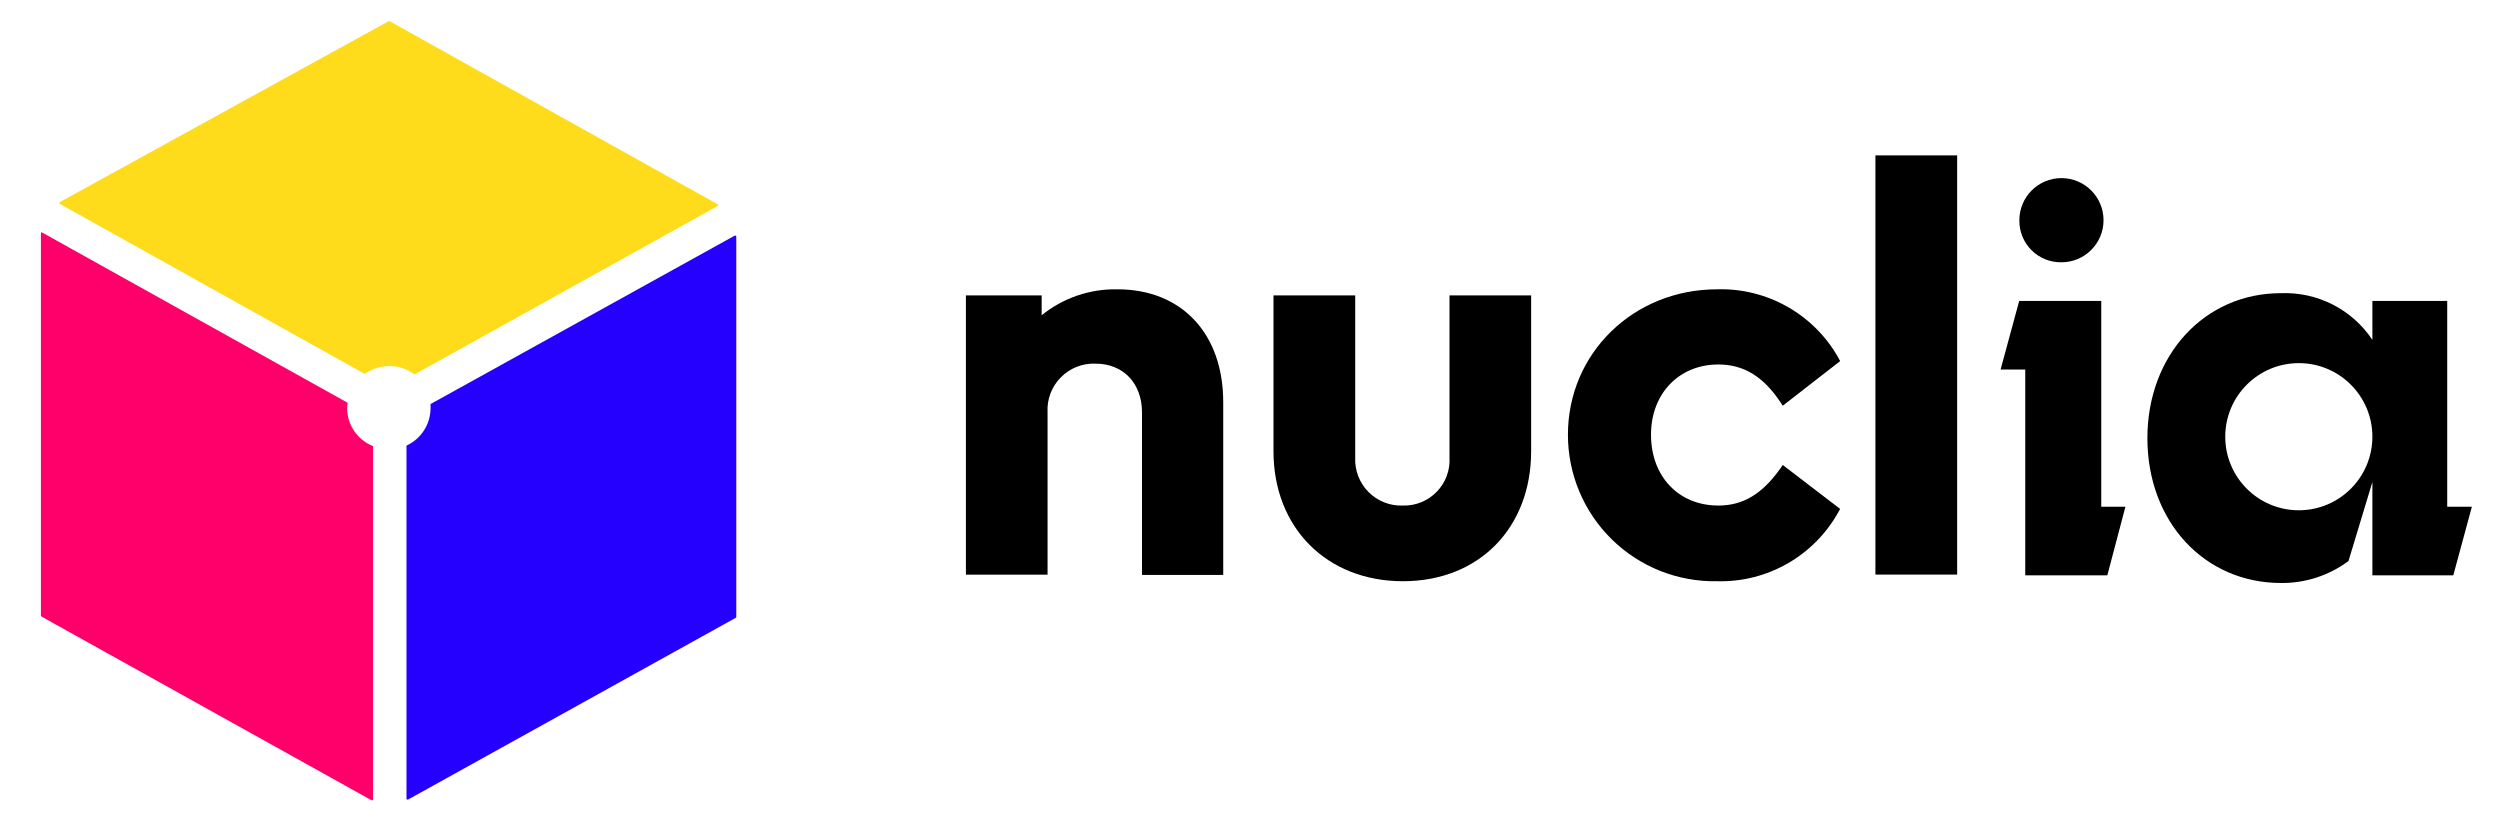
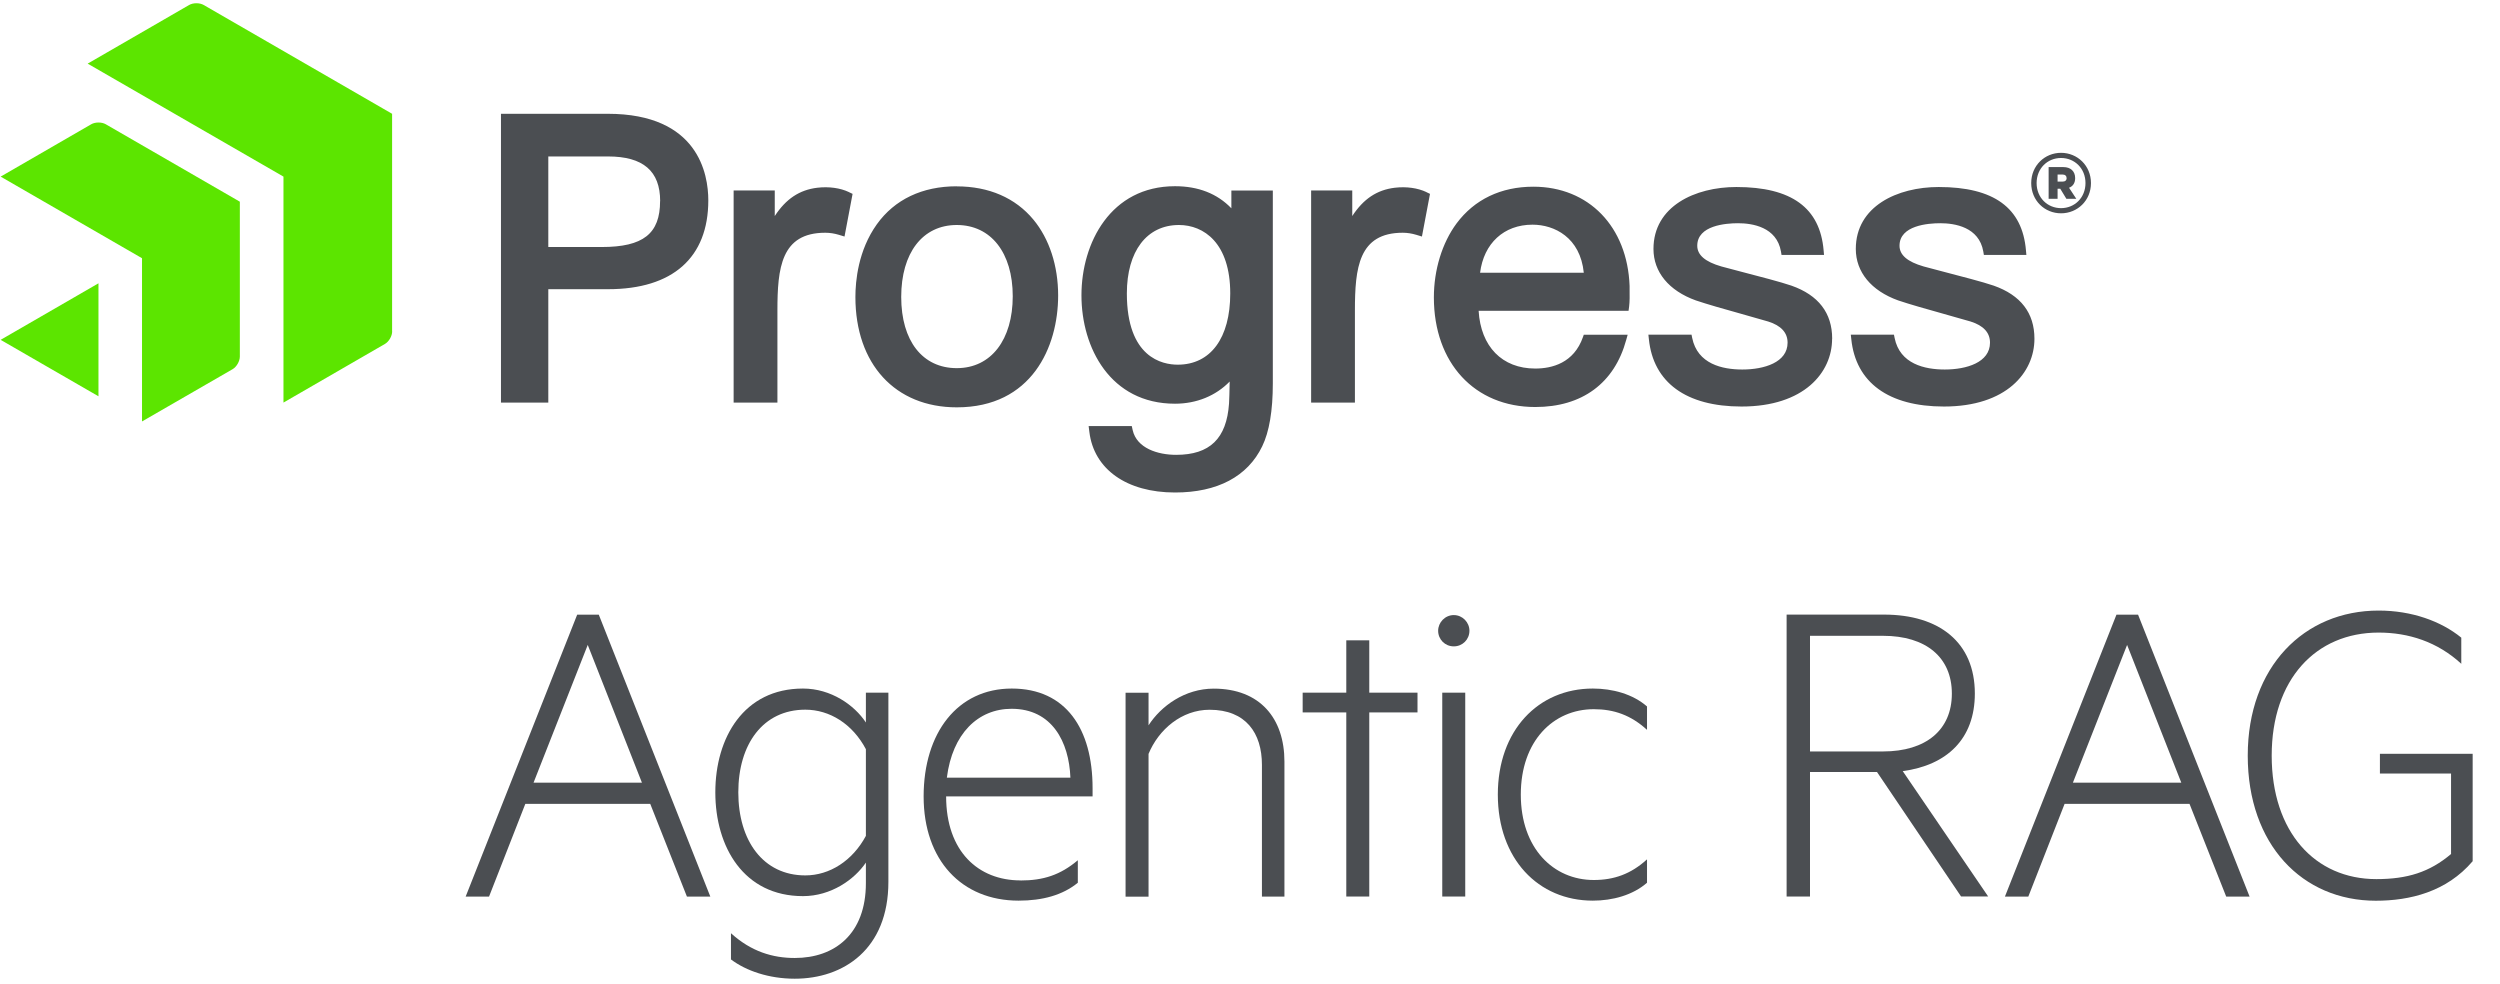
- <svg xmlns="http://www.w3.org/2000/svg" width="297" height="98" viewBox="0 0 297 98">
-   <path fill="#ff006a" d="M5,27.62,5,27.6l-.07,0a.14.14,0,0,0-.07.12V73.13a.15.15,0,0,0,.07.12L44.12,95.06a.1.1,0,0,0,.13,0,.12.12,0,0,0,.07-.11V53a4.86,4.86,0,0,1-3.08-4.55,3.81,3.81,0,0,1,.06-.6Z" />
-   <path fill="#2500ff" d="M48.29,52.94V94.86a.14.14,0,0,0,.07.12.12.12,0,0,0,.13,0L87.4,73.4a.15.15,0,0,0,.07-.12V28.09A.16.16,0,0,0,87.4,28a.14.14,0,0,0-.13,0L51.15,48v0a2.34,2.34,0,0,1,0,.39A4.92,4.92,0,0,1,48.29,52.94Z" />
-   <path fill="#ffdc1b" d="M46.29,2.52a.15.15,0,0,0-.13,0L7.12,24a.11.11,0,0,0-.07.11.13.13,0,0,0,.07.12l36.22,20.2a5,5,0,0,1,2.94-.94,4.76,4.76,0,0,1,2.95,1l36-20a.14.14,0,0,0,0-.24Z" />
-   <path d="M240.6,43.9h-2.93l2.21-8.15h9.75V60.2h2.87l-2.15,8.15H240.6Zm-.7-17.74a5,5,0,1,1,5,5A4.92,4.92,0,0,1,239.9,26.16Z" />
-   <path d="M255.11,52.05c0-9.85,6.78-17.22,15.85-17.22a12.46,12.46,0,0,1,10.88,5.55V35.75h8.89V60.2h2.93l-2.21,8.15h-9.61V57.26L279,66.65A13.19,13.19,0,0,1,271,69.26C261.89,69.26,255.11,62,255.11,52.05Zm26.73-.17a8.74,8.74,0,1,0-17.48,0,8.74,8.74,0,1,0,17.48,0Z" />
-   <path d="M132.75,34.37a13.88,13.88,0,0,0-9,3.08V35.09h-9V68.27h9.7V49a5.49,5.49,0,0,1,5.68-5.8c3.32,0,5.54,2.33,5.54,5.8v19.3h9.65V47.8C145.33,39.64,140.39,34.37,132.75,34.37Z" />
-   <path d="M172.2,54.32a5.4,5.4,0,0,1-5.55,5.74A5.46,5.46,0,0,1,161,54.32V35.09h-9.71V53.6c0,9.1,6.33,15.45,15.38,15.45S181.9,62.7,181.9,53.6V35.09h-9.7Z" />
-   <path d="M211.53,55.62c-2.17,3.07-4.45,4.44-7.39,4.44-4.72,0-8-3.46-8-8.41s3.38-8.35,8-8.35c3,0,5.34,1.42,7.38,4.49l.27.41,6.82-5.3-.18-.34A16,16,0,0,0,204,34.37c-9.94,0-17.73,7.59-17.73,17.28A17.39,17.39,0,0,0,204,69.05a16,16,0,0,0,14.42-8.25l.19-.34-6.82-5.22Z" />
-   <rect x="222.8" y="18.46" width="9.71" height="49.8" />
+ <svg xmlns="http://www.w3.org/2000/svg" id="Logos" viewBox="0 0 310 122">
+   <defs>
+     <style>
+       .cls-1 {
+         fill: #5ce500;
+       }
+ 
+       .cls-2 {
+         fill: #4b4e52;
+       }
+     </style>
+   </defs>
+   <g>
+     <path class="cls-2" d="M74.25,76.22l13.83,34.96h-2.9l-4.55-11.5h-15.49l-4.5,11.5h-2.9l13.83-34.96h2.68ZM66.16,97.05h13.44l-6.72-17.08-6.72,17.08Z" />
+     <path class="cls-2" d="M107.37,106.96c-1.42,2.11-4.33,4.16-7.8,4.16-7.34,0-10.87-6.09-10.87-12.87s3.53-12.87,10.87-12.87c3.47,0,6.38,2.05,7.8,4.21v-3.7h2.79v23.46c0,8.37-5.58,12.01-11.61,12.01-3.19,0-6.03-.97-7.91-2.39v-3.25c2.51,2.28,5.18,3.07,7.91,3.07,4.95,0,8.82-2.96,8.82-9.28v-2.56ZM107.37,92.9c-1.65-3.13-4.5-4.9-7.51-4.9-5.24,0-8.31,4.27-8.31,10.25s3.07,10.3,8.31,10.3c3.02,0,5.86-1.82,7.51-4.9v-10.76Z" />
+     <path class="cls-2" d="M126.53,109.18c2.85,0,4.95-.68,7.12-2.51v2.79c-1.88,1.54-4.38,2.22-7.34,2.22-7.06,0-11.78-5.01-11.78-12.92s4.21-13.38,10.93-13.38,10.02,5.01,10.02,12.35v1.02h-18.16c0,6.83,3.99,10.42,9.22,10.42ZM117.42,96.43h15.31c-.17-4.44-2.28-8.54-7.29-8.54-4.16,0-7.34,3.07-8.03,8.54Z" />
+     <path class="cls-2" d="M139.57,85.9h2.85v4.04c1.54-2.39,4.5-4.55,8.08-4.55,5.75,0,8.77,3.7,8.77,9.05v16.74h-2.79v-16.34c0-3.93-1.99-6.83-6.49-6.83-3.47,0-6.32,2.45-7.57,5.47v17.71h-2.85v-25.28Z" />
+     <path class="cls-2" d="M169.79,111.17h-2.85v-22.83h-5.41v-2.45h5.41v-6.49h2.85v6.49h5.98v2.45h-5.98v22.83Z" />
+     <path class="cls-2" d="M180.27,80.15c-1.08,0-1.94-.85-1.94-1.94,0-1.02.85-1.94,1.94-1.94s1.94.91,1.94,1.94c0,1.08-.85,1.94-1.94,1.94ZM181.69,111.17h-2.85v-25.28h2.85v25.28Z" />
+     <path class="cls-2" d="M197.51,85.38c2.45,0,4.95.68,6.72,2.22v2.9c-1.99-1.82-4.1-2.56-6.6-2.56-5.01,0-9.05,3.93-9.05,10.59s4.04,10.59,9.05,10.59c2.5,0,4.61-.74,6.6-2.56v2.9c-1.76,1.54-4.27,2.22-6.72,2.22-6.77,0-11.78-5.18-11.78-13.15s5.01-13.15,11.78-13.15Z" />
+     <path class="cls-2" d="M224.44,95.74v15.43h-2.9v-34.96h12.07c6.83,0,11.27,3.42,11.27,9.79,0,5.64-3.47,8.88-8.94,9.62l10.59,15.54h-3.36l-10.42-15.43h-8.31ZM224.44,93.18h9.05c5.35,0,8.54-2.68,8.54-7.17s-3.19-7.17-8.54-7.17h-9.05v14.35Z" />
+     <path class="cls-2" d="M265.12,76.22l13.83,34.96h-2.9l-4.55-11.5h-15.49l-4.5,11.5h-2.9l13.83-34.96h2.68ZM257.04,97.05h13.44l-6.72-17.08-6.72,17.08Z" />
+     <path class="cls-2" d="M303.93,105.88v-9.96h-8.82v-2.45h11.5v13.32c-3.25,3.81-7.8,4.9-12.01,4.9-9.11,0-15.88-6.95-15.88-17.99s7-17.99,16.23-17.99c4.1,0,7.74,1.31,10.25,3.36v3.24c-2.96-2.73-6.55-3.87-10.25-3.87-7.8,0-13.26,5.81-13.26,15.26s5.35,15.31,12.98,15.31c3.81,0,6.6-.85,9.28-3.13Z" />
+   </g>
+   <g>
+     <g>
+       <path class="cls-2" d="M75.34,14.11h-13.22v35.81h5.87v-14.06h7.41c8.01,0,12.43-3.91,12.43-11.02,0-3.23-1.22-10.73-12.47-10.73M81.85,24.94c0,4.04-2.1,5.69-7.23,5.69h-6.63v-11.23h7.41c4.35,0,6.46,1.81,6.46,5.54M105.28,23.83l.44.21-1,5.29-.69-.21c-.56-.17-1.13-.26-1.7-.26-5.48,0-5.93,4.37-5.93,9.65v11.41h-5.43v-26.3h5.1v3.17c1.39-2.13,3.06-3.24,5.27-3.51,1.45-.17,2.86.03,3.93.54M118.64,23.1c-4.28,0-7.7,1.63-9.91,4.71-2.32,3.24-2.66,7.04-2.66,9.02,0,8.31,4.93,13.68,12.57,13.68,9.28,0,12.57-7.47,12.57-13.87,0-3.68-1.09-7.02-3.07-9.41-2.24-2.7-5.53-4.12-9.5-4.12M118.64,45.65c-4.25,0-6.89-3.38-6.89-8.83s2.64-8.92,6.89-8.92,6.94,3.46,6.94,8.83-2.66,8.92-6.94,8.92M176.88,23.83l.44.21-1,5.29-.69-.21c-.56-.17-1.13-.26-1.69-.26-5.48,0-5.93,4.37-5.93,9.65v11.41h-5.43v-26.3h5.1v3.17c1.39-2.13,3.06-3.24,5.27-3.51,1.45-.17,2.85.03,3.93.54M196.39,41.5l-.1.29c-1.13,3.23-3.84,3.91-5.92,3.91-4.11,0-6.76-2.73-7.02-7.16h18.59l.07-.52c.08-.61.07-1.47.06-2.09,0-.17,0-.32,0-.47-.27-7.36-5.07-12.31-11.94-12.31-4.01,0-7.3,1.58-9.52,4.56-1.79,2.42-2.81,5.76-2.81,9.17,0,8.13,5.05,13.59,12.57,13.59,5.82,0,9.82-2.96,11.28-8.32l.18-.64h-5.44ZM183.53,33.82c.46-3.64,2.95-5.96,6.5-5.96,2.71,0,5.92,1.58,6.36,5.96h-12.86ZM152.69,25.83c-1.75-1.82-4.1-2.74-6.99-2.74-7.97,0-11.6,7.02-11.6,13.53s3.59,13.44,11.6,13.44c2.67,0,5.06-.98,6.78-2.75-.02,1.16-.05,2.26-.08,2.73-.3,4.34-2.38,6.36-6.56,6.36-2.27,0-4.88-.81-5.39-3.07l-.11-.5h-5.35s.09.72.09.72c.56,4.64,4.63,7.52,10.62,7.52,5.26,0,9-1.98,10.81-5.72.88-1.8,1.32-4.43,1.32-7.81v-23.91h-5.14v2.21ZM146.04,45.22c-1.9,0-6.31-.86-6.31-8.83,0-5.24,2.47-8.49,6.46-8.49,3.08,0,6.36,2.23,6.36,8.49,0,5.52-2.43,8.83-6.51,8.83M227.18,42.01c0,4.18-3.47,8.4-11.23,8.4-6.86,0-10.94-2.97-11.49-8.36l-.06-.55h5.35l.08.4c.66,3.24,3.74,3.92,6.22,3.92,2.71,0,5.61-.88,5.61-3.33,0-1.24-.81-2.12-2.4-2.62-.95-.28-2.11-.61-3.33-.95-2.12-.59-4.3-1.21-5.65-1.67-3.34-1.2-5.25-3.52-5.25-6.38,0-5.3,5.16-7.68,10.28-7.68,6.84,0,10.38,2.58,10.82,7.87l.05.55h-5.27s-.07-.42-.07-.42c-.53-3.05-3.56-3.51-5.32-3.51-1.52,0-5.06.27-5.06,2.79,0,1.15.98,1.99,2.99,2.57.6.17,1.5.4,2.53.67,2.15.56,4.82,1.25,6.16,1.71,3.35,1.18,5.05,3.39,5.05,6.58M252.27,42.01c0,4.18-3.47,8.4-11.22,8.4-6.86,0-10.94-2.97-11.49-8.36l-.06-.55h5.35l.08.4c.65,3.24,3.74,3.92,6.22,3.92,2.71,0,5.61-.88,5.61-3.33,0-1.24-.81-2.12-2.4-2.62-.95-.28-2.11-.61-3.34-.95-2.11-.59-4.3-1.21-5.65-1.67-3.34-1.2-5.25-3.52-5.25-6.38,0-5.3,5.16-7.68,10.28-7.68,6.84,0,10.38,2.58,10.82,7.87l.05.55h-5.27s-.07-.42-.07-.42c-.53-3.05-3.56-3.51-5.33-3.51-1.52,0-5.06.27-5.06,2.79,0,1.15.98,1.99,2.99,2.57.6.17,1.49.4,2.53.67,2.14.56,4.82,1.25,6.16,1.71,3.35,1.18,5.05,3.39,5.05,6.58" />
+       <path class="cls-2" d="M255.57,26.45c-2.03,0-3.7-1.58-3.7-3.75s1.68-3.75,3.7-3.75,3.71,1.58,3.71,3.75-1.68,3.75-3.71,3.75M255.57,19.59c-1.68,0-3.03,1.29-3.03,3.11s1.35,3.11,3.03,3.11,3.03-1.29,3.03-3.11-1.35-3.11-3.03-3.11M255.14,23.4v1.25h-1.11v-3.93h1.84c.88,0,1.45.51,1.45,1.37,0,.61-.29,1.02-.76,1.19l.9,1.37h-1.23l-.76-1.25h-.35ZM255.75,21.64h-.61v.88h.61c.33,0,.51-.16.51-.43s-.18-.45-.51-.45" />
+     </g>
+     <path class="cls-1" d="M48.63,41.09c0,.58-.41,1.28-.9,1.56l-12.58,7.27v-28.02L10.87,7.89,23.45.62c.5-.29,1.31-.29,1.81,0l23.36,13.49v26.98ZM29.74,25.01L13.12,15.41c-.5-.29-1.31-.29-1.81,0L.08,21.9l17.53,10.12v20.24s11.23-6.48,11.23-6.48c.5-.29.9-.99.9-1.57v-19.2ZM.08,42.14l12.13,7v-14.01L.08,42.14Z" />
+   </g>
</svg>
